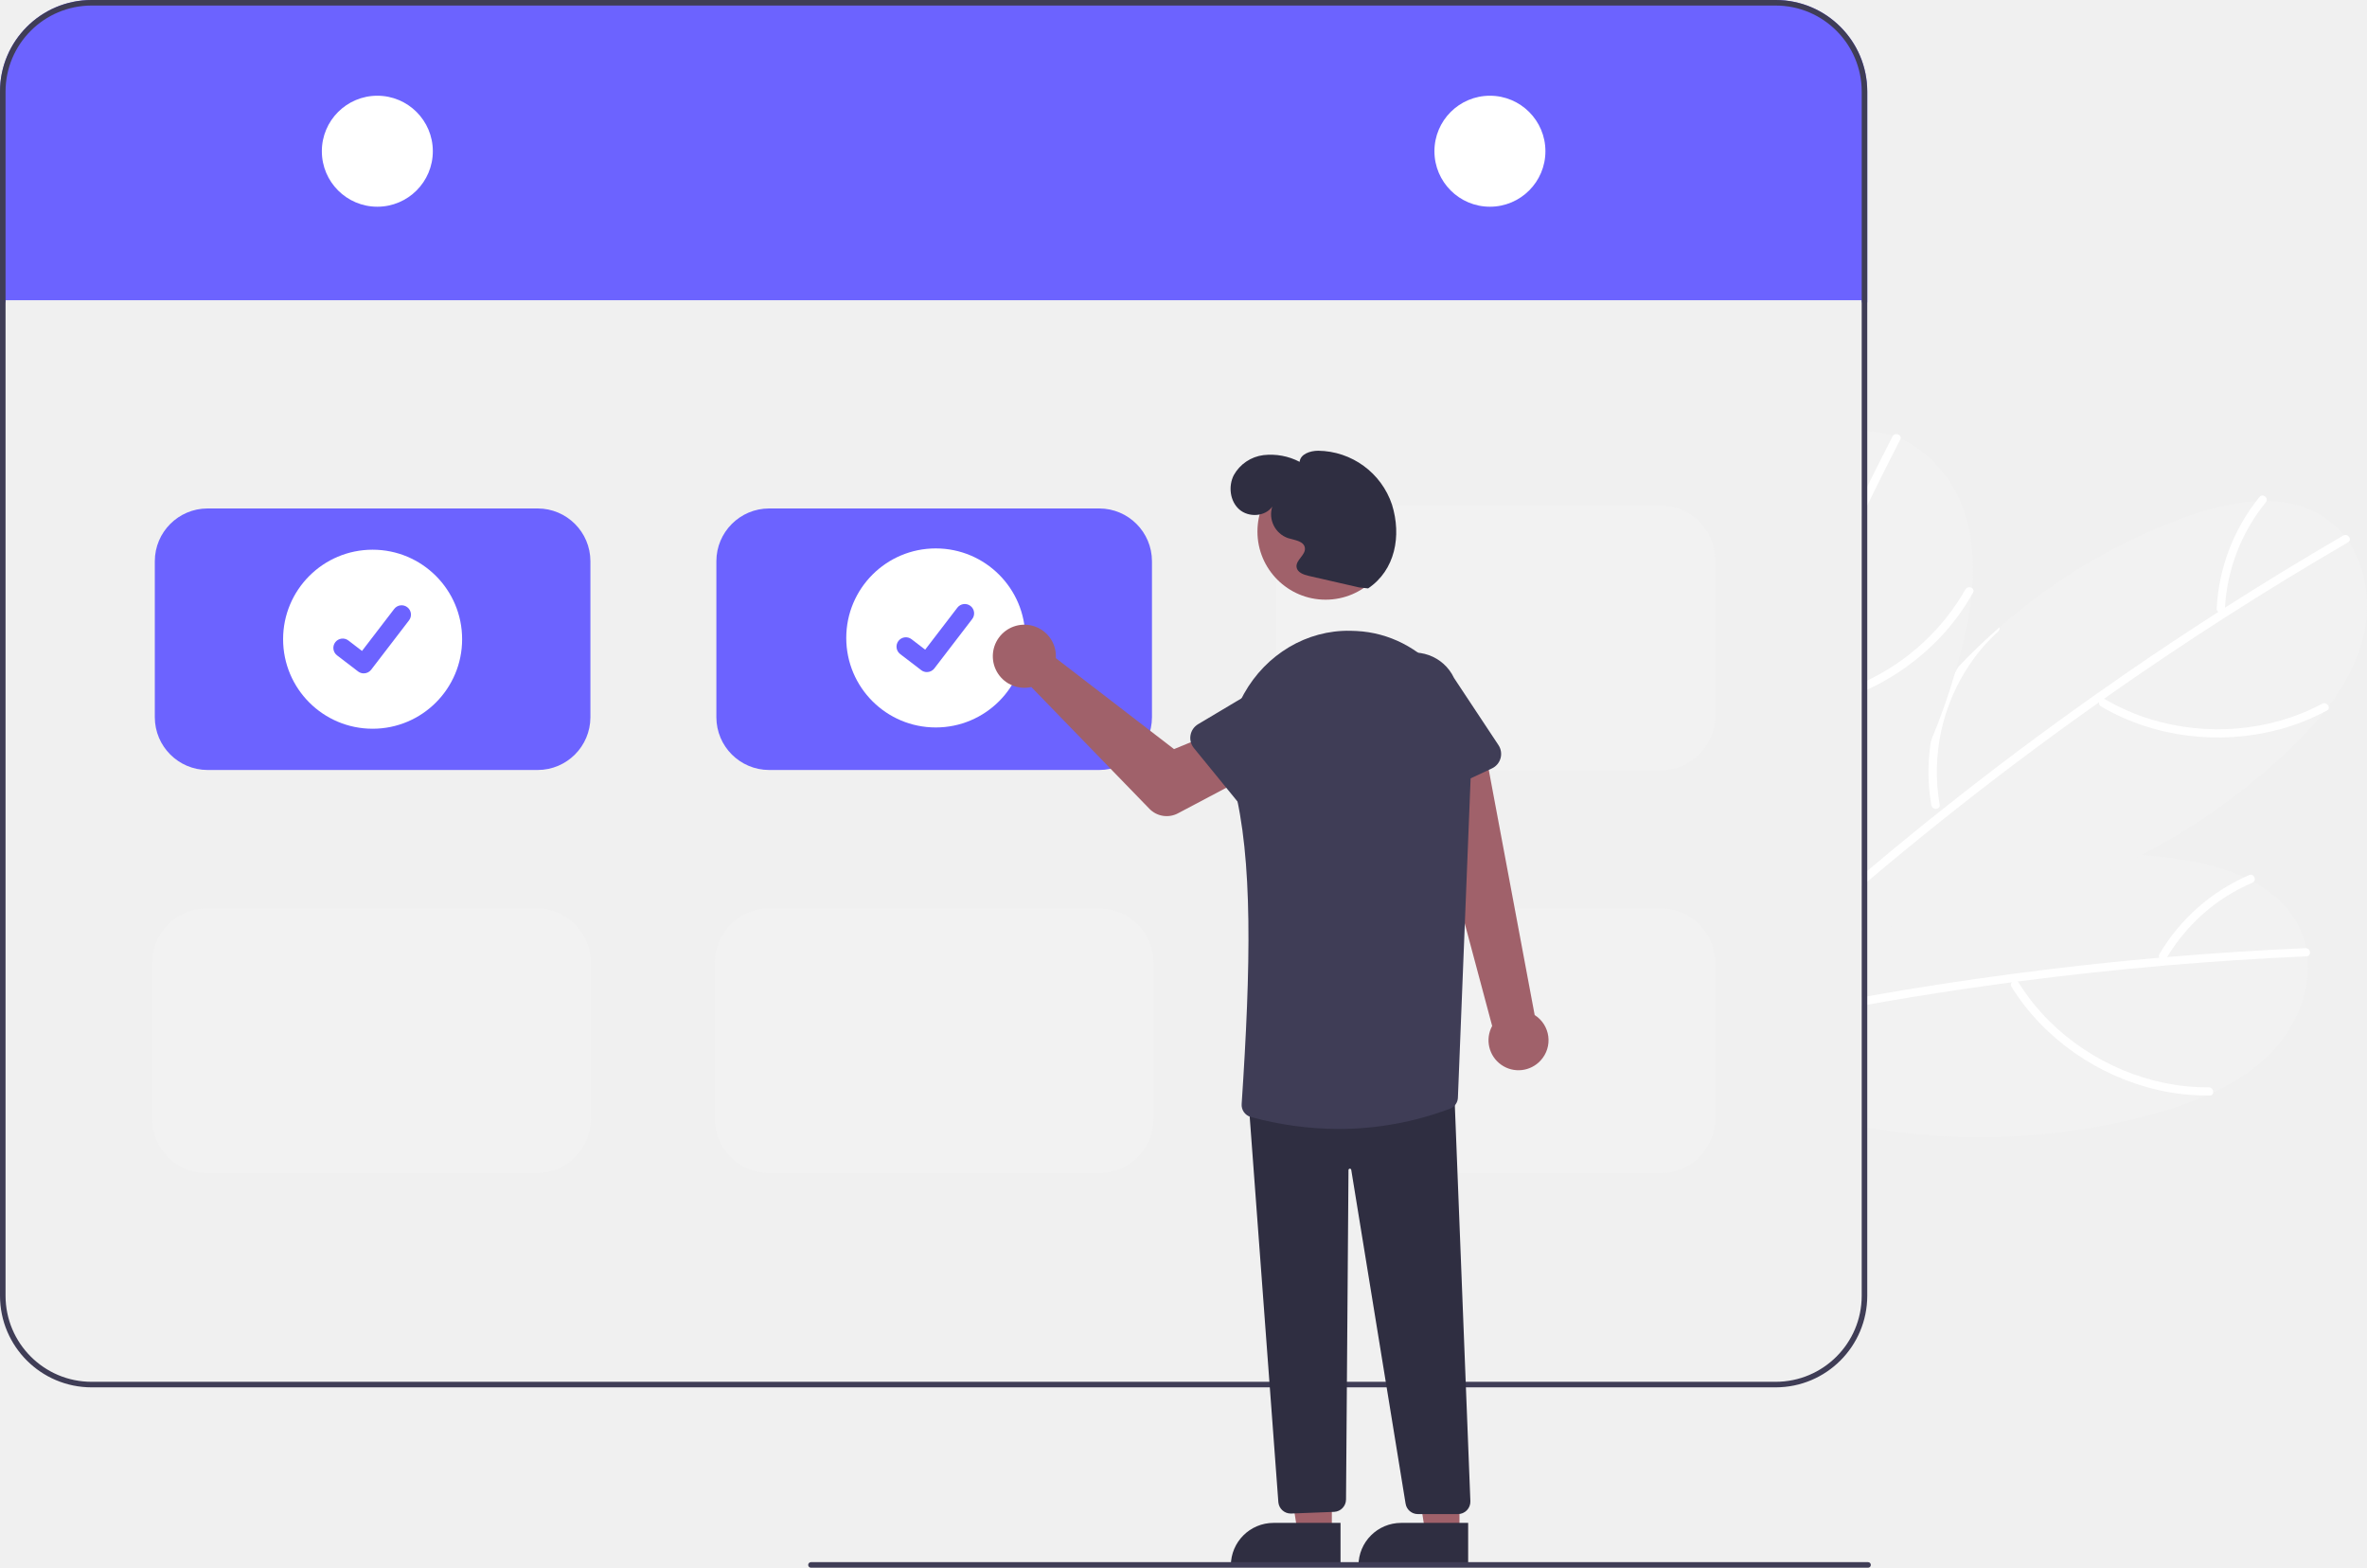
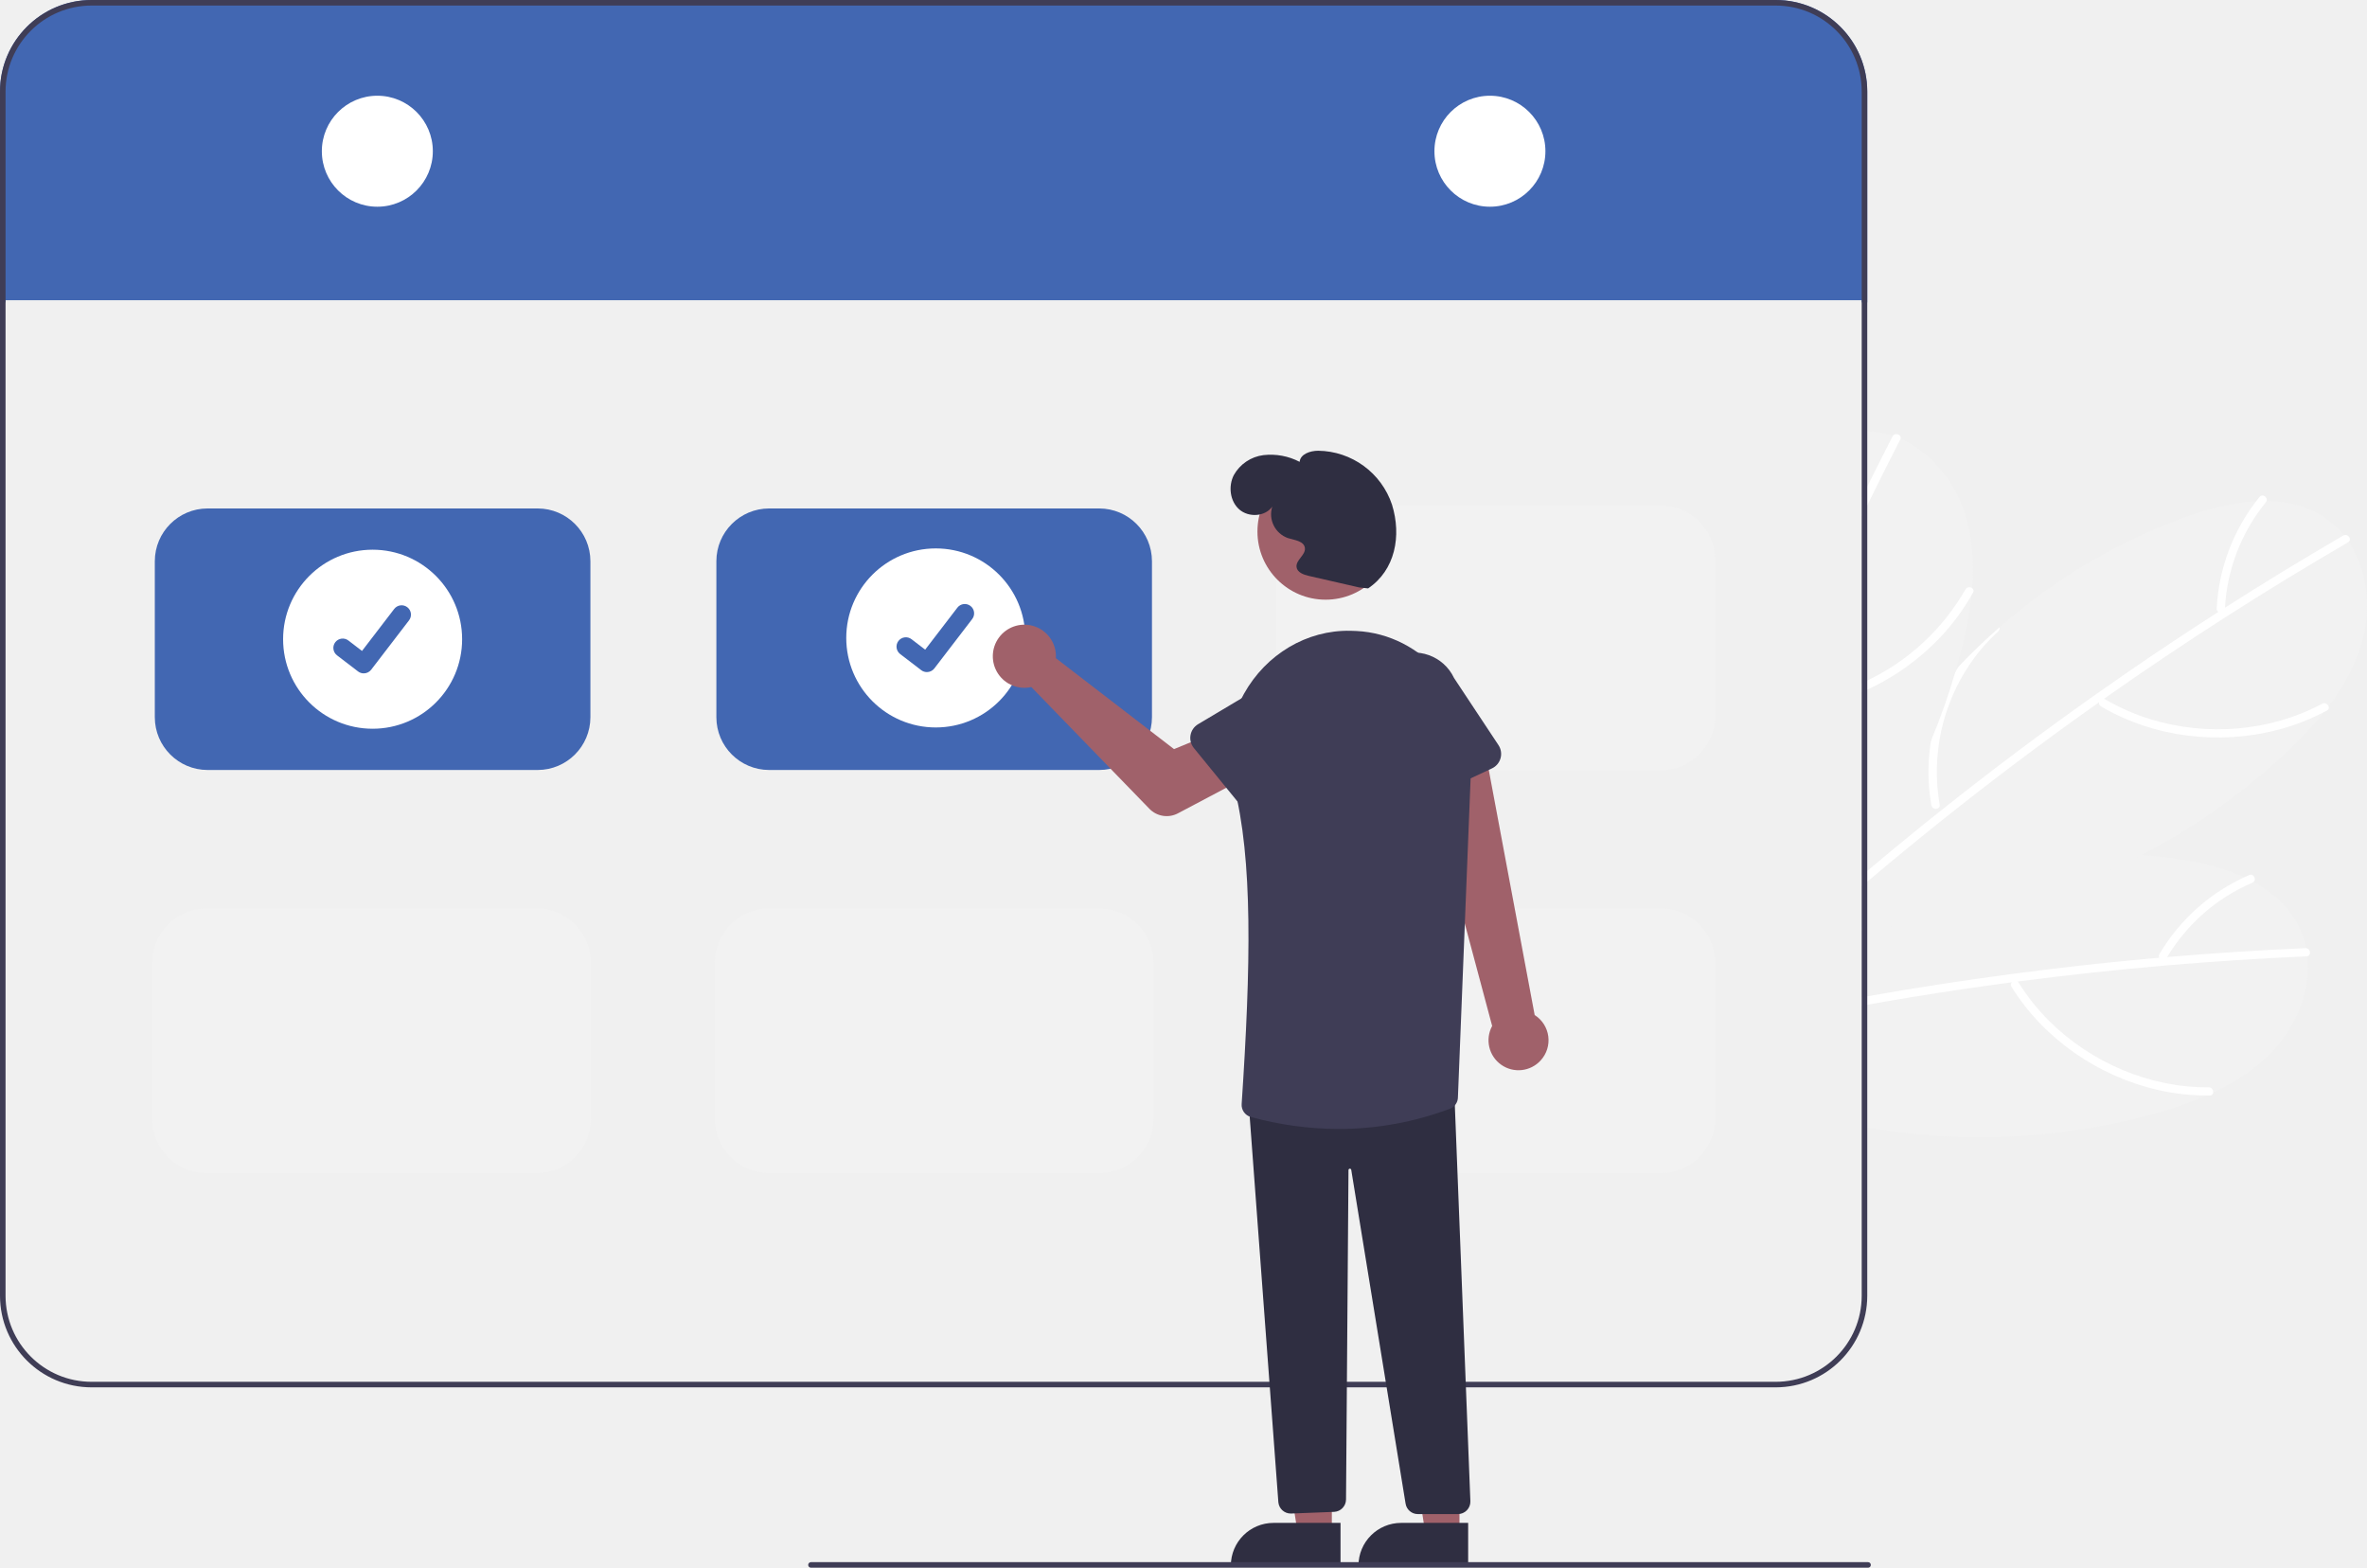
<svg xmlns="http://www.w3.org/2000/svg" id="b4399b83-2ecd-46d4-bd64-e276547eb0bb" data-name="Layer 1" width="853.117" height="565" viewBox="0 0 853.117 565">
  <path d="M993.211,545.61c-6.16,6.73-13.8,11.74-22.09,15.63h-.01c-.78.37-1.56.73-2.35,1.07h-.01l-.01.01-.01-.01h-.01a.01.01,0,0,1-.01.01H968.701l-.01-.01c-.01.01-.01.01-.02,0l-.01.01-.01-.01h-.01c-.01.01-.01.01-.02,0h-.01a139.774,139.774,0,0,1-17.06,6.1,236.651,236.651,0,0,1-105.11,5.49c-.67-.12-1.33-.24-2-.36V492.43c.66-.28,1.33-.56,2-.83q6.555-2.715,13.27-4.99,9.66-3.3,19.59-5.66a212.167,212.167,0,0,1,66.04-5.34q6.045.45,12.06,1.3c8.39,1.17,17.19,3.21,24.93,6.75h.01c1.13.53,2.24,1.08,3.34,1.67,6.88,3.73,12.68,8.86,16.22,15.89a30.573,30.573,0,0,1,2.72,7.99v.02c.2.96.34,1.93.45,2.89C1006.331,523.96,1001.421,536.63,993.211,545.61Z" transform="translate(-173.4413 -167.5)" fill="#f2f2f2" />
  <path d="M1005.071,512.12a1.358,1.358,0,0,1-.3.04q-25.695,1.125-51.32,3.34h-.03c-.07.01-.13.01-.2.02Q926.911,517.8,900.711,521.23c-.74.1-1.47.2-2.2.29q-18.119,2.415-36.17,5.36-7.965,1.305-15.9,2.72c-.67.12-1.33.23-2,.36v-3.03c.67-.13,1.34-.24,2-.36q26.43-4.68,53.04-8.17,6.69-.9,13.4-1.7,19.38-2.34,38.82-4.04c.95-.08,1.89-.16,2.84-.24q24.885-2.115,49.84-3.21a.939.939,0,0,1,.24.02C1006.222,509.37,1006.561,511.77,1005.071,512.12Z" transform="translate(-173.4413 -167.5)" fill="#fff" />
  <path d="M969.497,559.363c-21.34.157-42.364-8.892-57.458-23.869a77.826,77.826,0,0,1-11.184-14.07c-1.017-1.632-3.398.168-2.389,1.785,11.723,18.8,31.25,32.193,52.778,37.117a80.811,80.811,0,0,0,18.636,1.994c1.914-.014,1.517-2.972-.384-2.958Z" transform="translate(-173.4413 -167.5)" fill="#fff" />
  <path d="M879.301,480.95a1.692,1.692,0,0,1-1.25,1.13,65.22,65.22,0,0,0-14.08,5.5,68.406,68.406,0,0,0-17.53,13.25c-.27.27-.53.54-.78.82-.42.44-.82.89-1.22,1.35v-4.36c.64-.68,1.31-1.35,2-1.99a71.912,71.912,0,0,1,13.27-10.04Q869.371,483.31,879.301,480.95Z" transform="translate(-173.4413 -167.5)" fill="#fff" />
  <path d="M984.1,482.872a69.402,69.402,0,0,0-32.422,28.586,1.5,1.5,0,0,0,.793,1.954,1.528,1.528,0,0,0,1.954-.793A66.049,66.049,0,0,1,985.221,485.635c1.765-.754.648-3.519-1.121-2.763Z" transform="translate(-173.4413 -167.5)" fill="#fff" />
  <path d="M1025.021,397.94c-2.32,8.82-6.77,16.81-12.3,24.1l-.01.01c-.51.68-1.04,1.37-1.59,2.03v.01a139.271,139.271,0,0,1-12.41,13.39,233.429,233.429,0,0,1-53.37,38.13c-30.67,16.02-64.95,25.49-98.9,26.03-.26.01-.52.01-.78.01-.41.01-.82.01-1.22.01V456.21c.65-1.24,1.32-2.48,2-3.71a219.524,219.524,0,0,1,32.03-43.82c.3-.33.61-.66.92-.98q7.02-7.41,14.72-14.11a210.819,210.819,0,0,1,67.29-39.85c7.97-2.86,16.71-5.15,25.21-5.6,1.25-.07,2.49-.1,3.74-.09,7.83.11,15.34,1.96,21.75,6.54a30.999,30.999,0,0,1,6.12,5.81c.62.77,1.19,1.56,1.74,2.37v.01C1026.581,372.68,1028.121,386.17,1025.021,397.94Z" transform="translate(-173.4413 -167.5)" fill="#f2f2f2" />
  <path d="M1019.961,362.77v.01a1.461,1.461,0,0,1-.24.17q-22.2,12.915-43.84,26.77c-.02.01-.03.02-.05.03a1.739,1.739,0,0,1-.18.11q-22.245,14.25-43.86,29.46c-.6.42-1.21.85-1.82,1.28q-14.925,10.545-29.54,21.54-27.601,20.79-53.99,43.12c-.67.56-1.33,1.13-2,1.7v-3.89c.66-.57,1.33-1.14,2-1.7q10.11-8.535,20.4-16.83c2.05-1.65,4.11-3.3,6.17-4.93q27.45-21.855,56.13-42.08h.01q5.64-3.975,11.3-7.88,16.08-11.07,32.521-21.61c.79-.51,1.59-1.02,2.39-1.53q21.045-13.44,42.64-26a1.489,1.489,0,0,1,.22-.11C1019.722,359.8,1021.131,361.78,1019.961,362.77Z" transform="translate(-173.4413 -167.5)" fill="#fff" />
  <path d="M1010.409,421.133c-18.825,10.052-41.646,11.805-61.97,5.553a77.827,77.827,0,0,1-16.44-7.265c-1.659-.972-2.931,1.727-1.286,2.691,19.114,11.203,42.628,13.993,63.98,8.353a80.812,80.812,0,0,0,17.43-6.891c1.688-.901-.037-3.336-1.713-2.441Z" transform="translate(-173.4413 -167.5)" fill="#fff" />
  <path d="M869.562,457.722a68.553,68.553,0,0,1-.952-15.869,72.319,72.319,0,0,1,10.781-34.151q7.028-7.407,14.723-14.112a1.705,1.705,0,0,1-.586,1.585,65.451,65.451,0,0,0-9.912,11.408,69.122,69.122,0,0,0-11.082,50.892,1.212,1.212,0,0,1-.314,1.143A1.625,1.625,0,0,1,869.562,457.722Z" transform="translate(-173.4413 -167.5)" fill="#fff" />
  <path d="M987.809,346.612a69.402,69.402,0,0,0-15.433,40.375,1.5,1.5,0,0,0,1.61,1.362,1.528,1.528,0,0,0,1.362-1.61,66.048,66.048,0,0,1,14.737-38.201c1.213-1.488-1.061-3.417-2.276-1.926Z" transform="translate(-173.4413 -167.5)" fill="#fff" />
  <path d="M884.251,379.47v.01c-.07.86-.15,1.71-.24,2.56v.02a141.299,141.299,0,0,1-3.25,17.96c-.7,2.9-1.46,5.78-2.29,8.66-.1.37-.21.74-.32,1.1v.01a229.523,229.523,0,0,1-8.74,24.65,238.918,238.918,0,0,1-22.97,42.22c-.65.97-1.32,1.94-2,2.9V322.96c.67-.04,1.33-.04,2-.02q.48,0,.96.03a30.322,30.322,0,0,1,8.28,1.61c.94.31,1.85.66,2.75,1.05,10.91,4.78,19.48,15.32,23.2,26.91C884.421,361.22,884.981,370.35,884.251,379.47Z" transform="translate(-173.4413 -167.5)" fill="#f2f2f2" />
  <path d="M858.432,325.63a1.076,1.076,0,0,1-.11.28q-6.075,11.805-11.88,23.73c-.67,1.37-1.34,2.75-2,4.12v-6.8q.99-2.04,2-4.08,4.485-9.09,9.12-18.1a1.304,1.304,0,0,1,.12-.2C856.601,323.26,858.881,324.16,858.432,325.63Z" transform="translate(-173.4413 -167.5)" fill="#fff" />
  <path d="M884.571,381.08c-.18.32-.36.64-.56.96a79.816,79.816,0,0,1-10.42,14.24,85.916,85.916,0,0,1-27.15,19.77c-.66.32-1.33.62-2,.9V413.7c.67-.3,1.34-.61,2-.93a80.866,80.866,0,0,0,35.37-32.82,1.645,1.645,0,0,1,2.44-.47A1.153,1.153,0,0,1,884.571,381.08Z" transform="translate(-173.4413 -167.5)" fill="#fff" />
-   <path d="M846.441,200.5v76h-2v-.81h-669v.81h-2v-76a33.032,33.032,0,0,1,33-33h607A33.032,33.032,0,0,1,846.441,200.5Z" transform="translate(-173.4413 -167.5)" fill="#6c63ff" />
+   <path d="M846.441,200.5v76h-2v-.81h-669v.81h-2v-76a33.032,33.032,0,0,1,33-33h607A33.032,33.032,0,0,1,846.441,200.5Z" transform="translate(-173.4413 -167.5)" fill="#4267b2" />
  <path d="M813.441,167.5h-607a33.032,33.032,0,0,0-33,33v434a33.032,33.032,0,0,0,33,33h607a33.032,33.032,0,0,0,33-33v-434A33.032,33.032,0,0,0,813.441,167.5Zm31,467a31.04,31.04,0,0,1-31,31h-607a31.04,31.04,0,0,1-31-31v-434a31.04,31.04,0,0,1,31-31h607a31.04,31.04,0,0,1,31,31Z" transform="translate(-173.4413 -167.5)" fill="#3f3d56" />
  <circle cx="136" cy="54.5" r="20" fill="#fff" />
  <circle cx="537" cy="54.5" r="20" fill="#fff" />
-   <path d="M367.226,445.002H248.25a19.033,19.033,0,0,1-19.011-19.011V369.758a19.033,19.033,0,0,1,19.011-19.011H367.226a19.033,19.033,0,0,1,19.011,19.011v56.233A19.033,19.033,0,0,1,367.226,445.002Z" transform="translate(-173.4413 -167.5)" fill="#6c63ff" />
-   <path d="M569.624,445.002H450.648a19.033,19.033,0,0,1-19.011-19.011V369.758a19.033,19.033,0,0,1,19.011-19.011H569.624a19.033,19.033,0,0,1,19.011,19.011v56.233A19.033,19.033,0,0,1,569.624,445.002Z" transform="translate(-173.4413 -167.5)" fill="#6c63ff" />
+   <path d="M367.226,445.002H248.25a19.033,19.033,0,0,1-19.011-19.011V369.758a19.033,19.033,0,0,1,19.011-19.011H367.226a19.033,19.033,0,0,1,19.011,19.011v56.233A19.033,19.033,0,0,1,367.226,445.002Z" transform="translate(-173.4413 -167.5)" fill="#4267b2" />
+   <path d="M569.624,445.002H450.648a19.033,19.033,0,0,1-19.011-19.011V369.758a19.033,19.033,0,0,1,19.011-19.011H569.624a19.033,19.033,0,0,1,19.011,19.011v56.233A19.033,19.033,0,0,1,569.624,445.002Z" transform="translate(-173.4413 -167.5)" fill="#4267b2" />
  <path d="M569.624,590.293H450.648a19.61,19.61,0,0,1-19.588-19.588V514.473A19.61,19.61,0,0,1,450.648,494.885H569.624A19.61,19.61,0,0,1,589.212,514.473v56.233A19.61,19.61,0,0,1,569.624,590.293Z" transform="translate(-173.4413 -167.5)" fill="#f2f2f2" />
  <path d="M366.836,590.293H247.86A19.61,19.61,0,0,1,228.272,570.706V514.473A19.61,19.61,0,0,1,247.86,494.885H366.836a19.61,19.61,0,0,1,19.588,19.588v56.233A19.61,19.61,0,0,1,366.836,590.293Z" transform="translate(-173.4413 -167.5)" fill="#f2f2f2" />
  <path d="M772.023,590.293H653.047a19.61,19.61,0,0,1-19.588-19.588V514.473A19.61,19.61,0,0,1,653.047,494.885H772.023a19.61,19.61,0,0,1,19.588,19.588v56.233A19.61,19.61,0,0,1,772.023,590.293Z" transform="translate(-173.4413 -167.5)" fill="#f2f2f2" />
  <path d="M772.023,445.115H653.047a19.61,19.61,0,0,1-19.588-19.588V369.294a19.61,19.61,0,0,1,19.588-19.588H772.023a19.61,19.61,0,0,1,19.588,19.588v56.233A19.61,19.61,0,0,1,772.023,445.115Z" transform="translate(-173.4413 -167.5)" fill="#f2f2f2" />
  <circle cx="134.297" cy="230.374" r="32.262" fill="#fff" />
-   <path d="M304.54,410.181a3.346,3.346,0,0,1-2.013-.669l-.036-.027-7.582-5.805a3.368,3.368,0,1,1,4.097-5.348l4.911,3.766,11.605-15.135a3.368,3.368,0,0,1,4.723-.623l-.072.098.074-.097a3.372,3.372,0,0,1,.623,4.723l-13.65,17.802A3.37,3.37,0,0,1,304.54,410.181Z" transform="translate(-173.4413 -167.5)" fill="#6c63ff" />
+   <path d="M304.54,410.181a3.346,3.346,0,0,1-2.013-.669l-.036-.027-7.582-5.805a3.368,3.368,0,1,1,4.097-5.348l4.911,3.766,11.605-15.135a3.368,3.368,0,0,1,4.723-.623l-.072.098.074-.097a3.372,3.372,0,0,1,.623,4.723l-13.65,17.802A3.37,3.37,0,0,1,304.54,410.181Z" transform="translate(-173.4413 -167.5)" fill="#4267b2" />
  <circle cx="337.271" cy="229.911" r="32.262" fill="#fff" />
-   <path d="M507.515,409.718a3.346,3.346,0,0,1-2.013-.669l-.036-.027-7.582-5.805a3.368,3.368,0,1,1,4.097-5.348l4.911,3.766,11.605-15.135a3.368,3.368,0,0,1,4.723-.623l-.072.098.074-.097a3.372,3.372,0,0,1,.623,4.723l-13.65,17.802A3.37,3.37,0,0,1,507.515,409.718Z" transform="translate(-173.4413 -167.5)" fill="#6c63ff" />
+   <path d="M507.515,409.718a3.346,3.346,0,0,1-2.013-.669l-.036-.027-7.582-5.805a3.368,3.368,0,1,1,4.097-5.348l4.911,3.766,11.605-15.135a3.368,3.368,0,0,1,4.723-.623l-.072.098.074-.097a3.372,3.372,0,0,1,.623,4.723l-13.65,17.802A3.37,3.37,0,0,1,507.515,409.718Z" transform="translate(-173.4413 -167.5)" fill="#4267b2" />
  <path d="M728.754,549.65a10.743,10.743,0,0,0-2.183-16.327l-18.011-96.173-21.905,8.123,24.592,91.981a10.801,10.801,0,0,0,17.506,12.397Z" transform="translate(-173.4413 -167.5)" fill="#a0616a" />
  <path d="M553.969,402.9a11.406,11.406,0,0,1,.022,1.796l42.59,32.78,12.078-4.96,9.867,17.249-20.528,10.858a8.67,8.67,0,0,1-10.277-1.627l-42.571-43.889a11.376,11.376,0,1,1,8.819-12.206Z" transform="translate(-173.4413 -167.5)" fill="#a0616a" />
  <polygon points="480.028 552.849 467.769 552.849 461.936 515.561 480.031 515.562 480.028 552.849" fill="#a0616a" />
  <path d="M656.596,732.233l-39.531-.001v-.5a15.386,15.386,0,0,1,15.386-15.386h.001l24.144.001Z" transform="translate(-173.4413 -167.5)" fill="#2f2e41" />
  <polygon points="526.028 552.849 513.769 552.849 507.936 515.561 526.031 515.562 526.028 552.849" fill="#a0616a" />
  <path d="M702.596,732.233l-39.531-.001v-.5a15.386,15.386,0,0,1,15.386-15.386h.001l24.144.001Z" transform="translate(-173.4413 -167.5)" fill="#2f2e41" />
  <path d="M638.664,712.979a4.49,4.49,0,0,1-4.475-4.072L623.506,565.218l.505-.041,73.521-6.043.02.522L703.396,708.507a4.5,4.5,0,0,1-4.497,4.668H684.483a4.475,4.475,0,0,1-4.448-3.815L660.46,589.114a.5.5,0,0,0-.994.072L658.578,707.91a4.505,4.505,0,0,1-4.263,4.462l-15.409.601C638.825,712.977,638.744,712.979,638.664,712.979Z" transform="translate(-173.4413 -167.5)" fill="#2f2e41" />
  <circle cx="477.772" cy="191.564" r="24.561" fill="#a0616a" />
  <path d="M655.968,574.382a121.037,121.037,0,0,1-31.768-4.342,4.51,4.51,0,0,1-3.236-4.687c3.306-49.693,4.084-88.257-2.869-114.939-2.963-11.372-1.618-23.349,3.691-32.86,7.99-14.313,22.675-23.024,38.34-22.724h0q1.123.021,2.268.08c23.773,1.224,42.297,22.73,41.294,47.942l-4.782,120.168a4.44,4.44,0,0,1-2.815,4.044A114.245,114.245,0,0,1,655.968,574.382Z" transform="translate(-173.4413 -167.5)" fill="#3f3d56" />
  <path d="M622.136,459.641l-18.398-22.544a5.761,5.761,0,0,1,1.514-8.592l24.921-14.85a16.001,16.001,0,0,1,20.16,24.853l-19.477,21.373a5.761,5.761,0,0,1-8.721-.239Z" transform="translate(-173.4413 -167.5)" fill="#3f3d56" />
  <path d="M680.011,456.812a5.755,5.755,0,0,1-3.164-3.606l-8.282-27.705A16.001,16.001,0,0,1,697.509,411.849L713.525,436.037a5.761,5.761,0,0,1-2.361,8.399l-26.354,12.336A5.755,5.755,0,0,1,680.011,456.812Z" transform="translate(-173.4413 -167.5)" fill="#3f3d56" />
  <path d="M663.35,379.217l-18.206-4.167c-1.878-.43-4.134-1.25-4.395-3.159-.35-2.565,3.341-4.352,3.001-6.919-.33-2.486-3.693-2.806-6.09-3.54a9.111,9.111,0,0,1-5.672-11.34c-2.594,3.656-8.522,3.969-11.887,1.007s-4.01-8.336-1.99-12.338a14.287,14.287,0,0,1,10.724-7.24,22.617,22.617,0,0,1,13.023,2.428c.267-2.833,3.804-3.982,6.65-4.007a28.431,28.431,0,0,1,26.643,19.446c3.492,11.252,1.156,23.586-8.614,30.17Z" transform="translate(-173.4413 -167.5)" fill="#2f2e41" />
  <path d="M846.729,732.5h-381a1,1,0,1,1,0-2h381a1,1,0,1,1,0,2Z" transform="translate(-173.4413 -167.5)" fill="#3f3d56" />
</svg>
